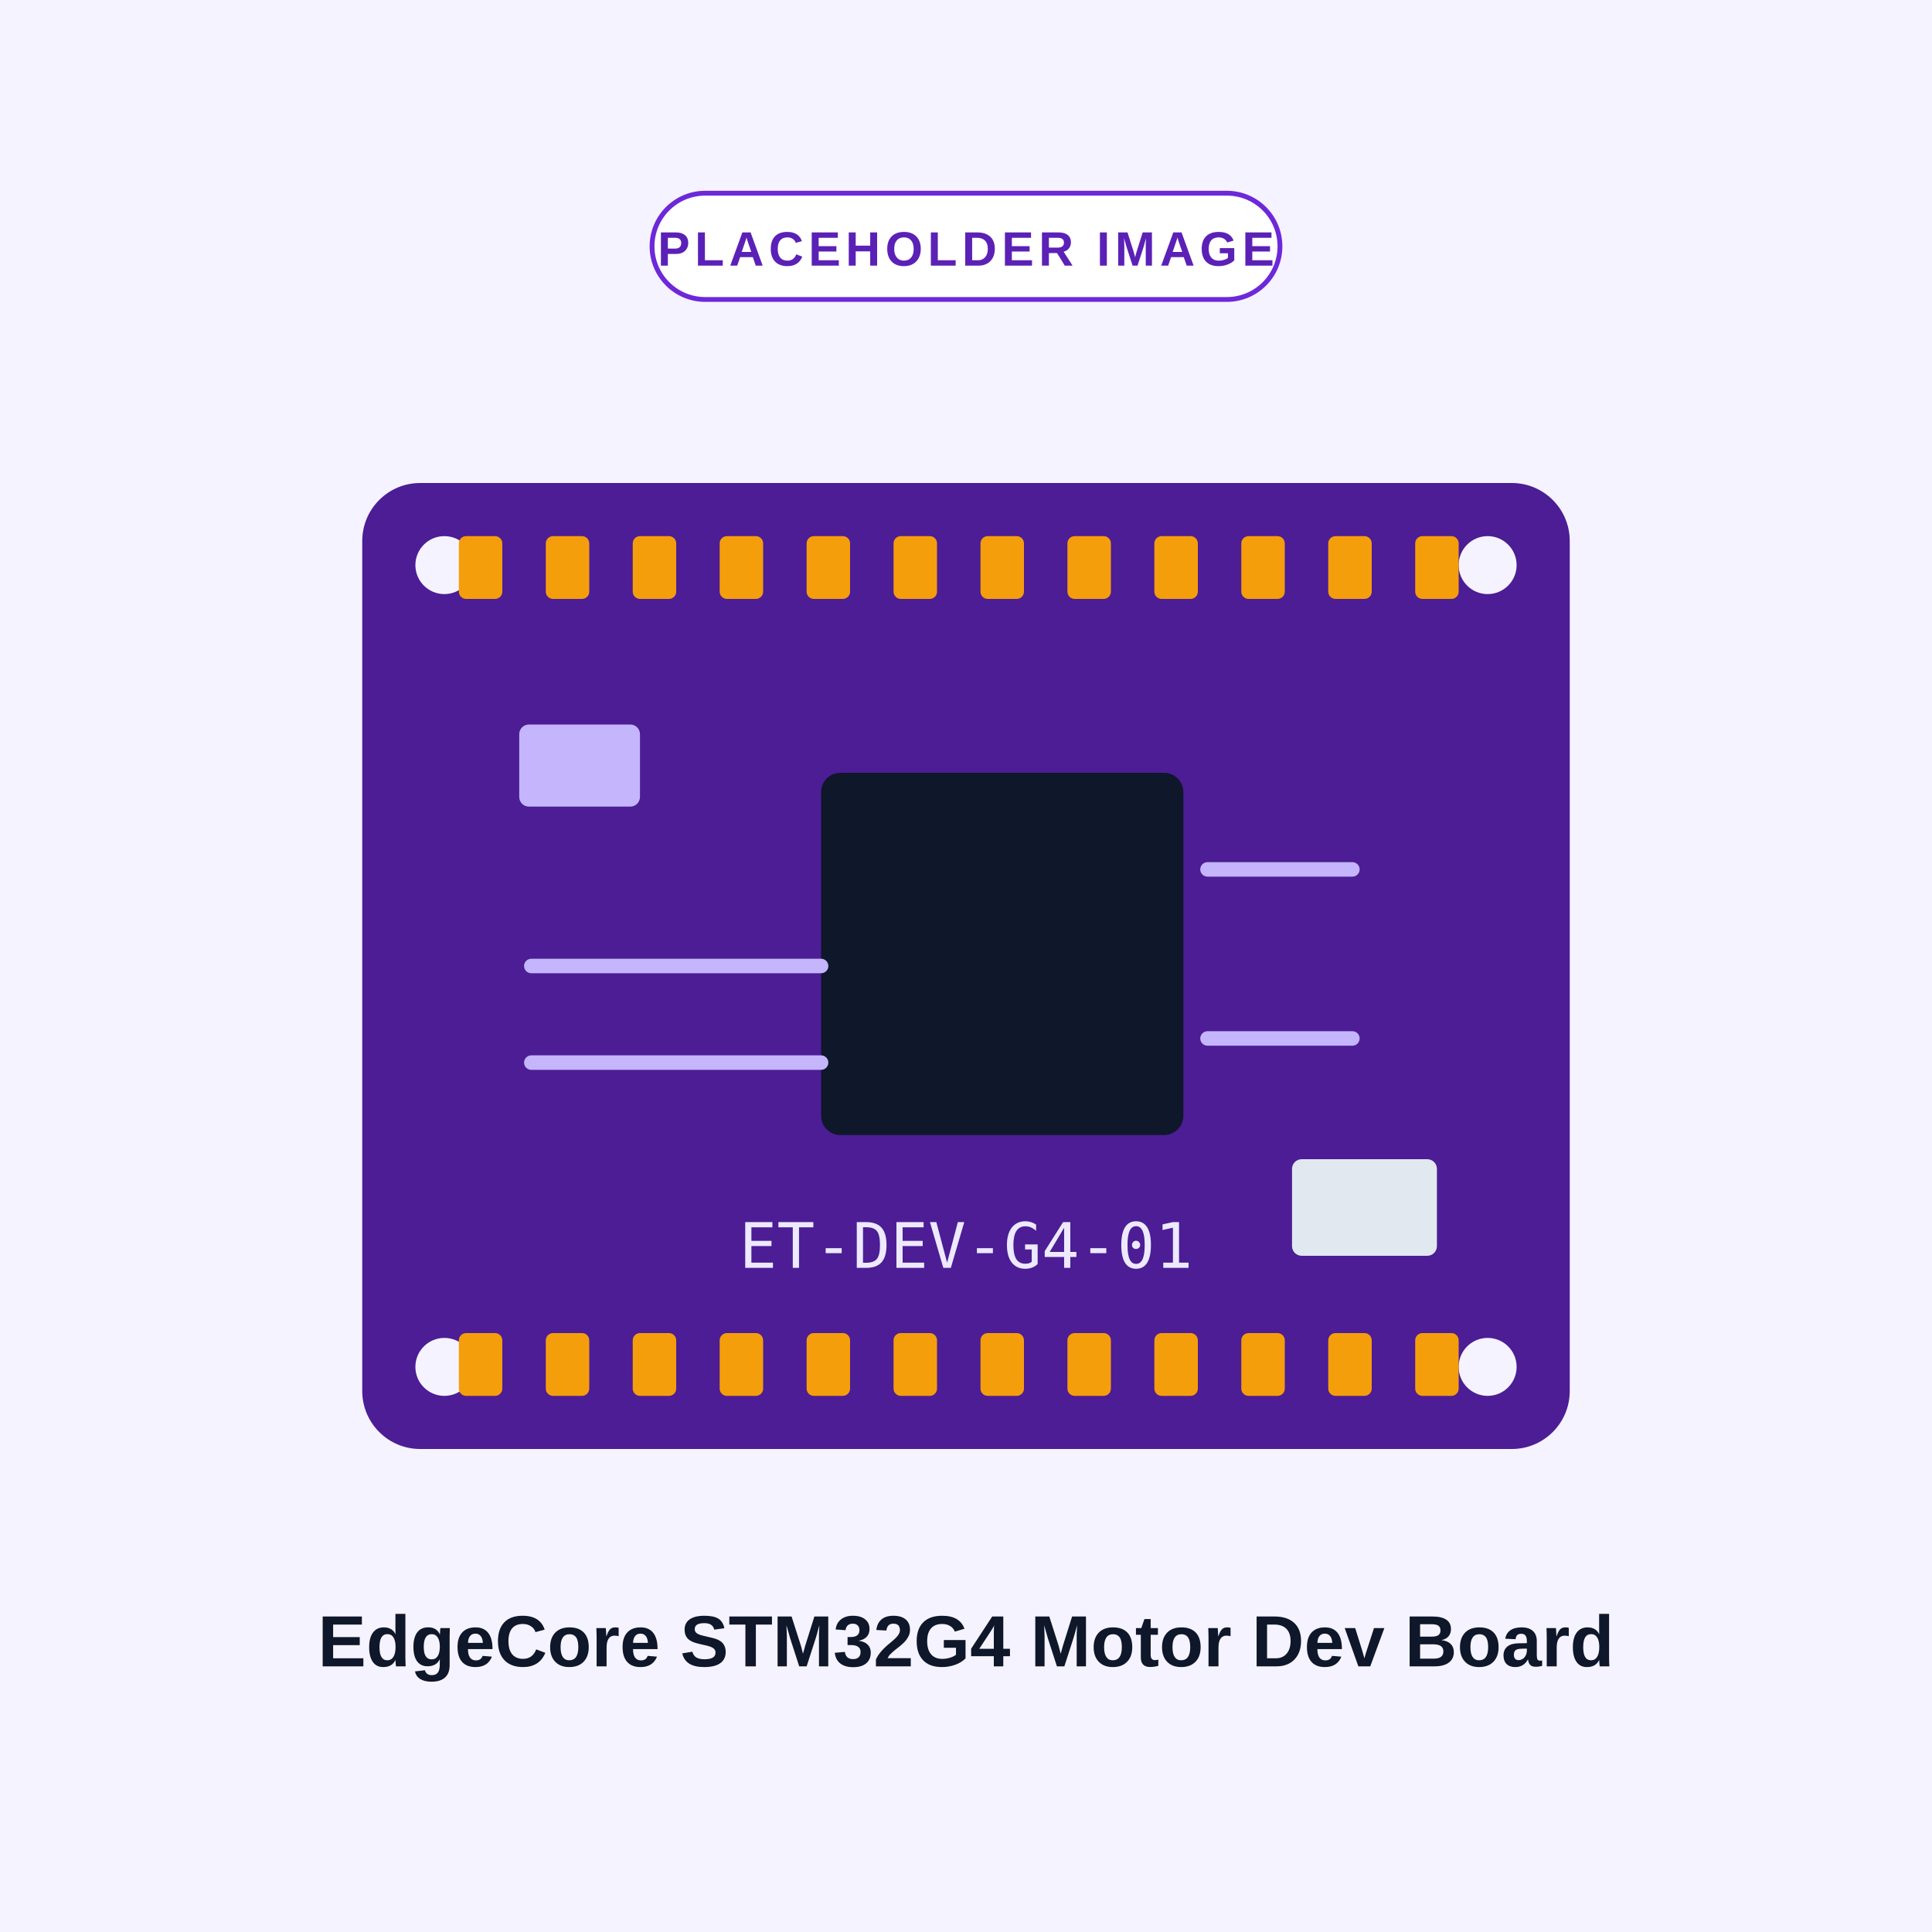
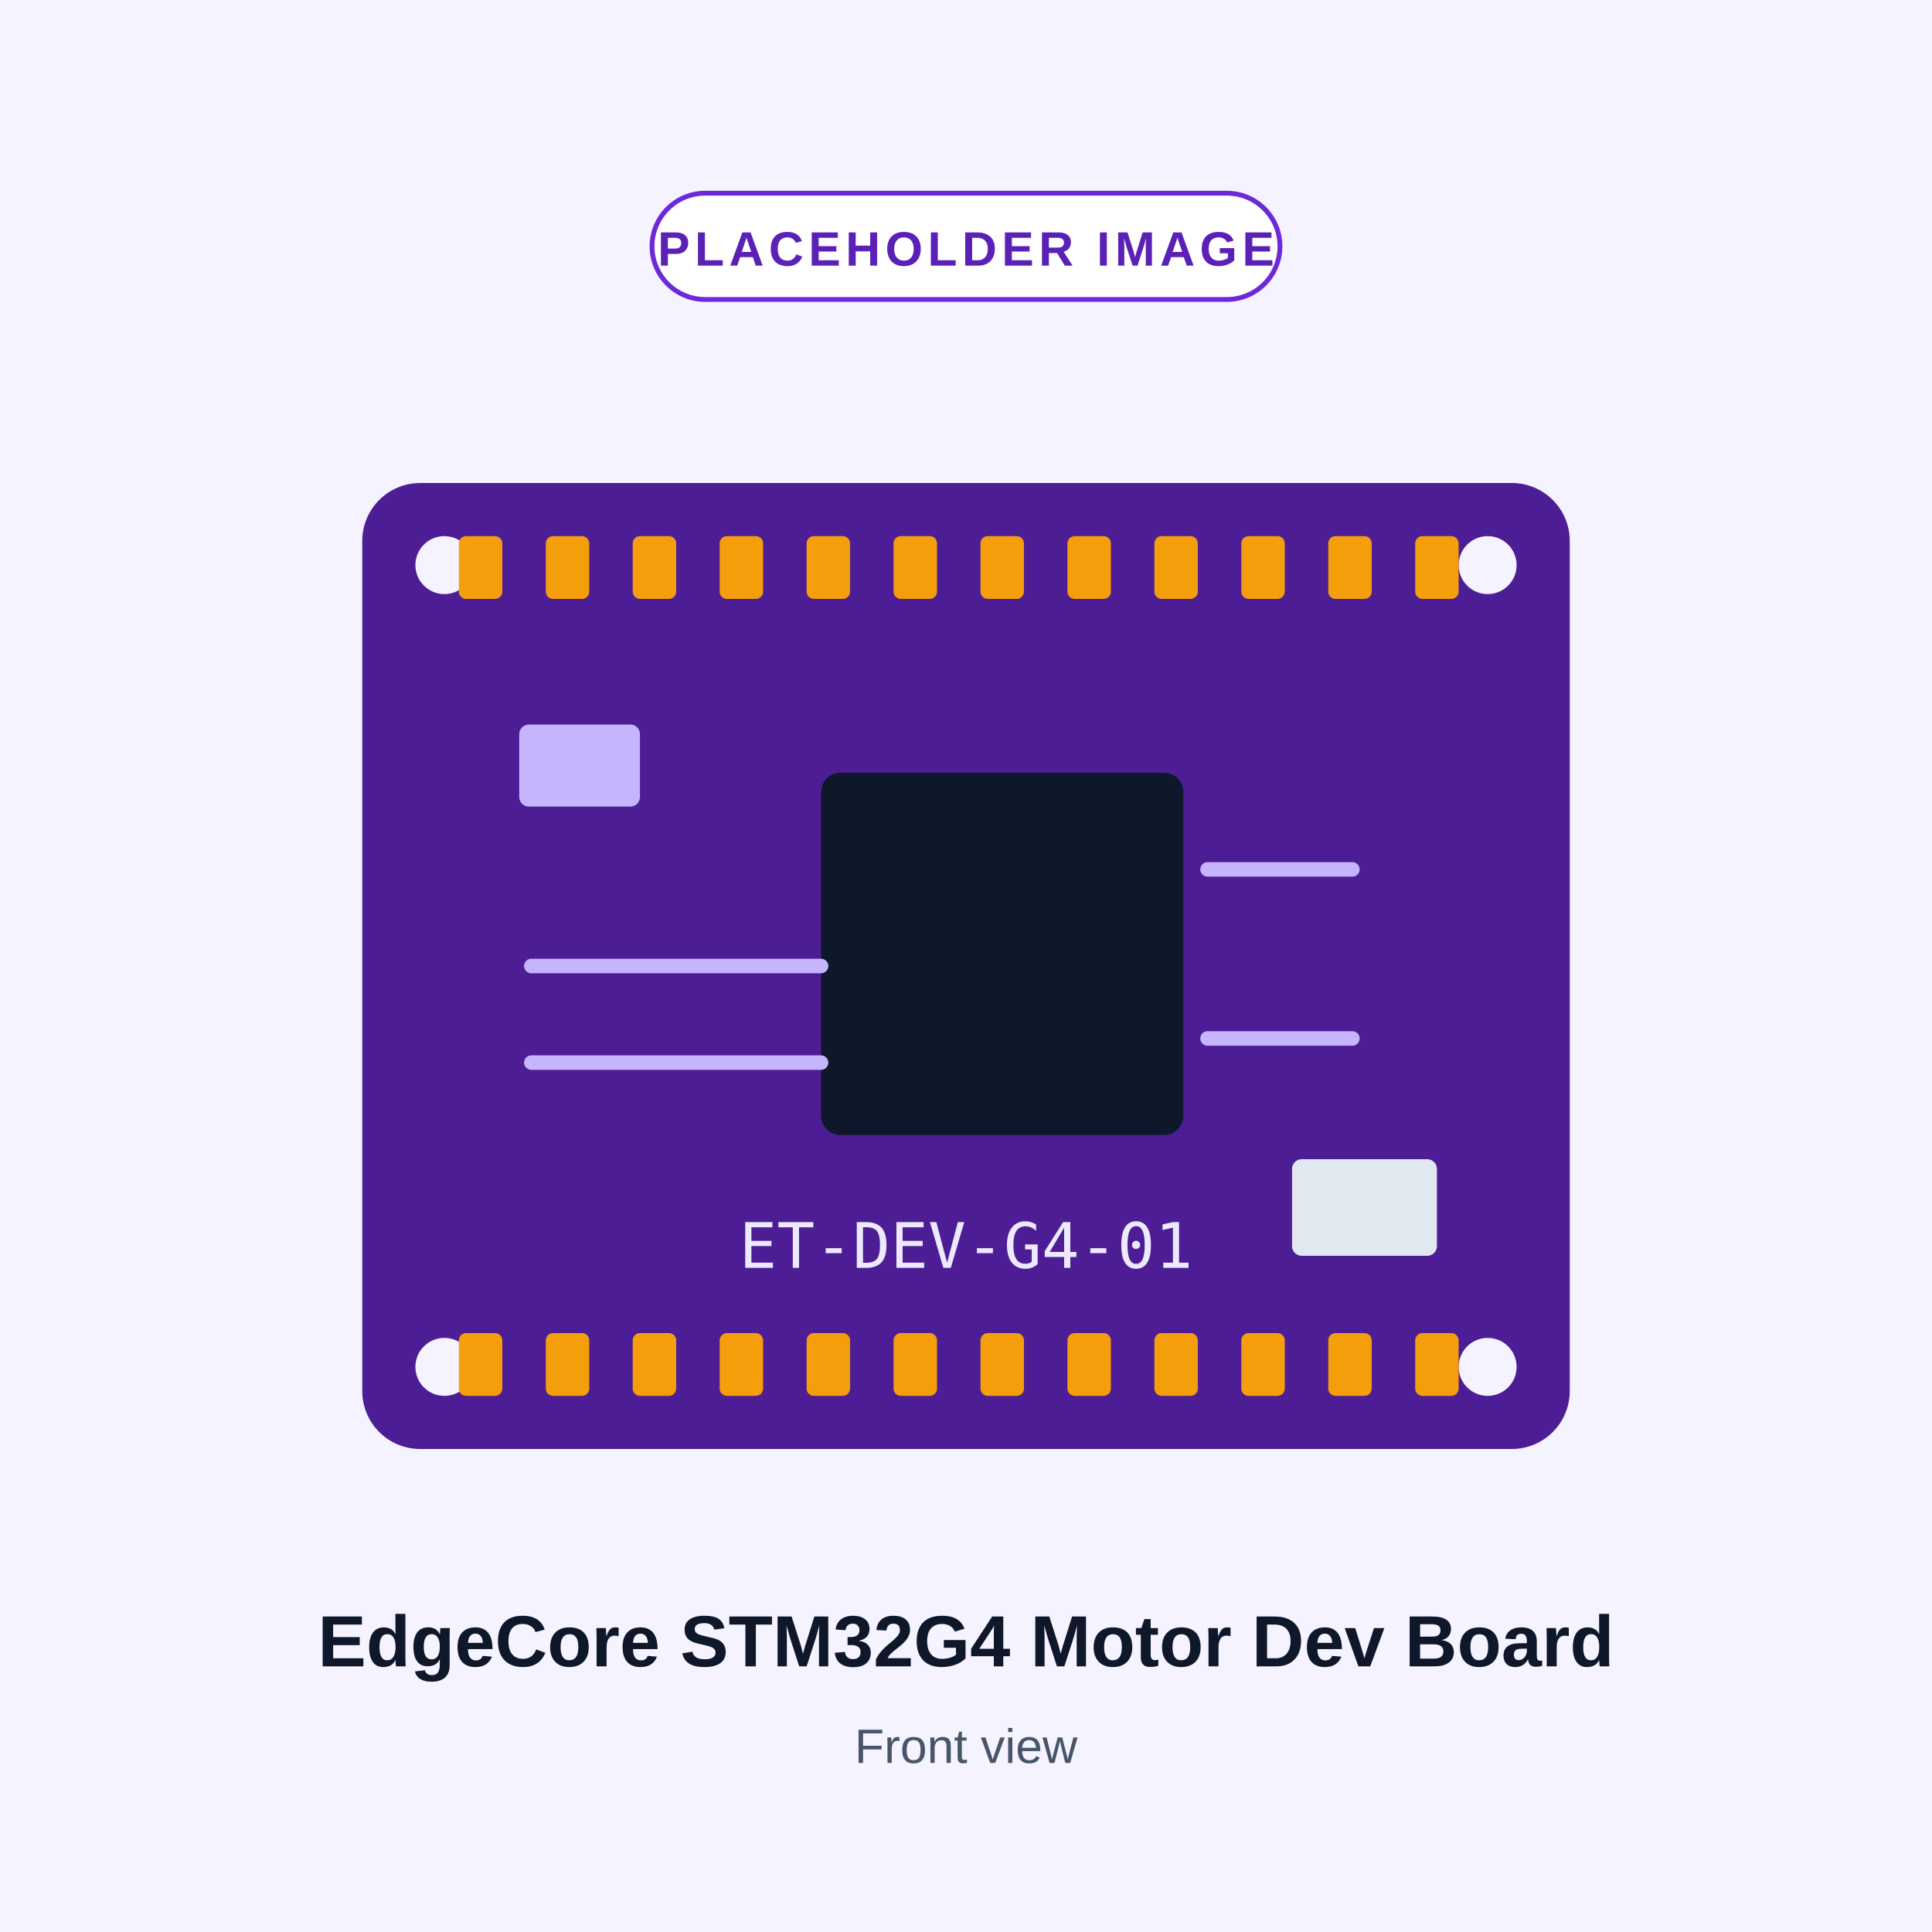
<svg xmlns="http://www.w3.org/2000/svg" viewBox="0 0 800 800" width="800" height="800" role="img" aria-label="Placeholder image for EdgeCore STM32G4 Motor Dev Board">
  <rect width="800" height="800" fill="#F5F3FF" />
-   <rect x="150" y="200" width="500" height="400" rx="24" fill="#4C1D95" />
-   <circle cx="184" cy="234" r="12" fill="#F5F3FF" />
-   <circle cx="616" cy="234" r="12" fill="#F5F3FF" />
-   <circle cx="184" cy="566" r="12" fill="#F5F3FF" />
-   <circle cx="616" cy="566" r="12" fill="#F5F3FF" />
-   <rect x="190" y="222" width="18" height="26" rx="3" fill="#F59E0B" />
-   <rect x="190" y="552" width="18" height="26" rx="3" fill="#F59E0B" />
-   <rect x="226" y="222" width="18" height="26" rx="3" fill="#F59E0B" />
-   <rect x="226" y="552" width="18" height="26" rx="3" fill="#F59E0B" />
-   <rect x="262" y="222" width="18" height="26" rx="3" fill="#F59E0B" />
-   <rect x="262" y="552" width="18" height="26" rx="3" fill="#F59E0B" />
-   <rect x="298" y="222" width="18" height="26" rx="3" fill="#F59E0B" />
-   <rect x="298" y="552" width="18" height="26" rx="3" fill="#F59E0B" />
-   <rect x="334" y="222" width="18" height="26" rx="3" fill="#F59E0B" />
-   <rect x="334" y="552" width="18" height="26" rx="3" fill="#F59E0B" />
-   <rect x="370" y="222" width="18" height="26" rx="3" fill="#F59E0B" />
-   <rect x="370" y="552" width="18" height="26" rx="3" fill="#F59E0B" />
-   <rect x="406" y="222" width="18" height="26" rx="3" fill="#F59E0B" />
-   <rect x="406" y="552" width="18" height="26" rx="3" fill="#F59E0B" />
-   <rect x="442" y="222" width="18" height="26" rx="3" fill="#F59E0B" />
-   <rect x="442" y="552" width="18" height="26" rx="3" fill="#F59E0B" />
-   <rect x="478" y="222" width="18" height="26" rx="3" fill="#F59E0B" />
-   <rect x="478" y="552" width="18" height="26" rx="3" fill="#F59E0B" />
-   <rect x="514" y="222" width="18" height="26" rx="3" fill="#F59E0B" />
-   <rect x="514" y="552" width="18" height="26" rx="3" fill="#F59E0B" />
-   <rect x="550" y="222" width="18" height="26" rx="3" fill="#F59E0B" />
-   <rect x="550" y="552" width="18" height="26" rx="3" fill="#F59E0B" />
-   <rect x="586" y="222" width="18" height="26" rx="3" fill="#F59E0B" />
-   <rect x="586" y="552" width="18" height="26" rx="3" fill="#F59E0B" />
-   <rect x="340" y="320" width="150" height="150" rx="8" fill="#0F172A" />
-   <path d="M220 400 H340 M220 440 H340 M560 360 H500 M560 430 H500" stroke="#C4B5FD" stroke-width="6" fill="none" stroke-linecap="round" />
-   <rect x="215" y="300" width="50" height="34" rx="4" fill="#C4B5FD" />
-   <rect x="535" y="480" width="60" height="40" rx="4" fill="#E2E8F0" />
-   <text x="400" y="525" text-anchor="middle" font-family="Consolas, Menlo, monospace" font-size="26" fill="#EDE9FE">ET-DEV-G4-01</text>
+   <g transform="rotate(0 400 400)">
+     <rect x="150" y="200" width="500" height="400" rx="24" fill="#4C1D95" />
+     <circle cx="184" cy="234" r="12" fill="#F5F3FF" />
+     <circle cx="616" cy="234" r="12" fill="#F5F3FF" />
+     <circle cx="184" cy="566" r="12" fill="#F5F3FF" />
+     <circle cx="616" cy="566" r="12" fill="#F5F3FF" />
+     <rect x="190" y="222" width="18" height="26" rx="3" fill="#F59E0B" />
+     <rect x="190" y="552" width="18" height="26" rx="3" fill="#F59E0B" />
+     <rect x="226" y="222" width="18" height="26" rx="3" fill="#F59E0B" />
+     <rect x="226" y="552" width="18" height="26" rx="3" fill="#F59E0B" />
+     <rect x="262" y="222" width="18" height="26" rx="3" fill="#F59E0B" />
+     <rect x="262" y="552" width="18" height="26" rx="3" fill="#F59E0B" />
+     <rect x="298" y="222" width="18" height="26" rx="3" fill="#F59E0B" />
+     <rect x="298" y="552" width="18" height="26" rx="3" fill="#F59E0B" />
+     <rect x="334" y="222" width="18" height="26" rx="3" fill="#F59E0B" />
+     <rect x="334" y="552" width="18" height="26" rx="3" fill="#F59E0B" />
+     <rect x="370" y="222" width="18" height="26" rx="3" fill="#F59E0B" />
+     <rect x="370" y="552" width="18" height="26" rx="3" fill="#F59E0B" />
+     <rect x="406" y="222" width="18" height="26" rx="3" fill="#F59E0B" />
+     <rect x="406" y="552" width="18" height="26" rx="3" fill="#F59E0B" />
+     <rect x="442" y="222" width="18" height="26" rx="3" fill="#F59E0B" />
+     <rect x="442" y="552" width="18" height="26" rx="3" fill="#F59E0B" />
+     <rect x="478" y="222" width="18" height="26" rx="3" fill="#F59E0B" />
+     <rect x="478" y="552" width="18" height="26" rx="3" fill="#F59E0B" />
+     <rect x="514" y="222" width="18" height="26" rx="3" fill="#F59E0B" />
+     <rect x="514" y="552" width="18" height="26" rx="3" fill="#F59E0B" />
+     <rect x="550" y="222" width="18" height="26" rx="3" fill="#F59E0B" />
+     <rect x="550" y="552" width="18" height="26" rx="3" fill="#F59E0B" />
+     <rect x="586" y="222" width="18" height="26" rx="3" fill="#F59E0B" />
+     <rect x="586" y="552" width="18" height="26" rx="3" fill="#F59E0B" />
+     <rect x="340" y="320" width="150" height="150" rx="8" fill="#0F172A" />
+     <path d="M220 400 H340 M220 440 H340 M560 360 H500 M560 430 H500" stroke="#C4B5FD" stroke-width="6" fill="none" stroke-linecap="round" />
+     <rect x="215" y="300" width="50" height="34" rx="4" fill="#C4B5FD" />
+     <rect x="535" y="480" width="60" height="40" rx="4" fill="#E2E8F0" />
+     <text x="400" y="525" text-anchor="middle" font-family="Consolas, Menlo, monospace" font-size="26" fill="#EDE9FE">ET-DEV-G4-01</text>
+   </g>
+   <text x="400" y="730" text-anchor="middle" font-family="Arial, Helvetica, sans-serif" font-size="20" fill="#475569">Front view</text>
  <text x="400" y="690" text-anchor="middle" font-family="Arial, Helvetica, sans-serif" font-size="30" font-weight="700" fill="#0F172A">EdgeCore STM32G4 Motor Dev Board</text>
  <rect x="270" y="80" width="260" height="44" rx="22" fill="#FFFFFF" stroke="#6D28D9" stroke-width="2" />
  <text x="400" y="110" text-anchor="middle" font-family="Arial, Helvetica, sans-serif" font-size="20" font-weight="700" letter-spacing="2" fill="#5B21B6">PLACEHOLDER IMAGE</text>
</svg>
